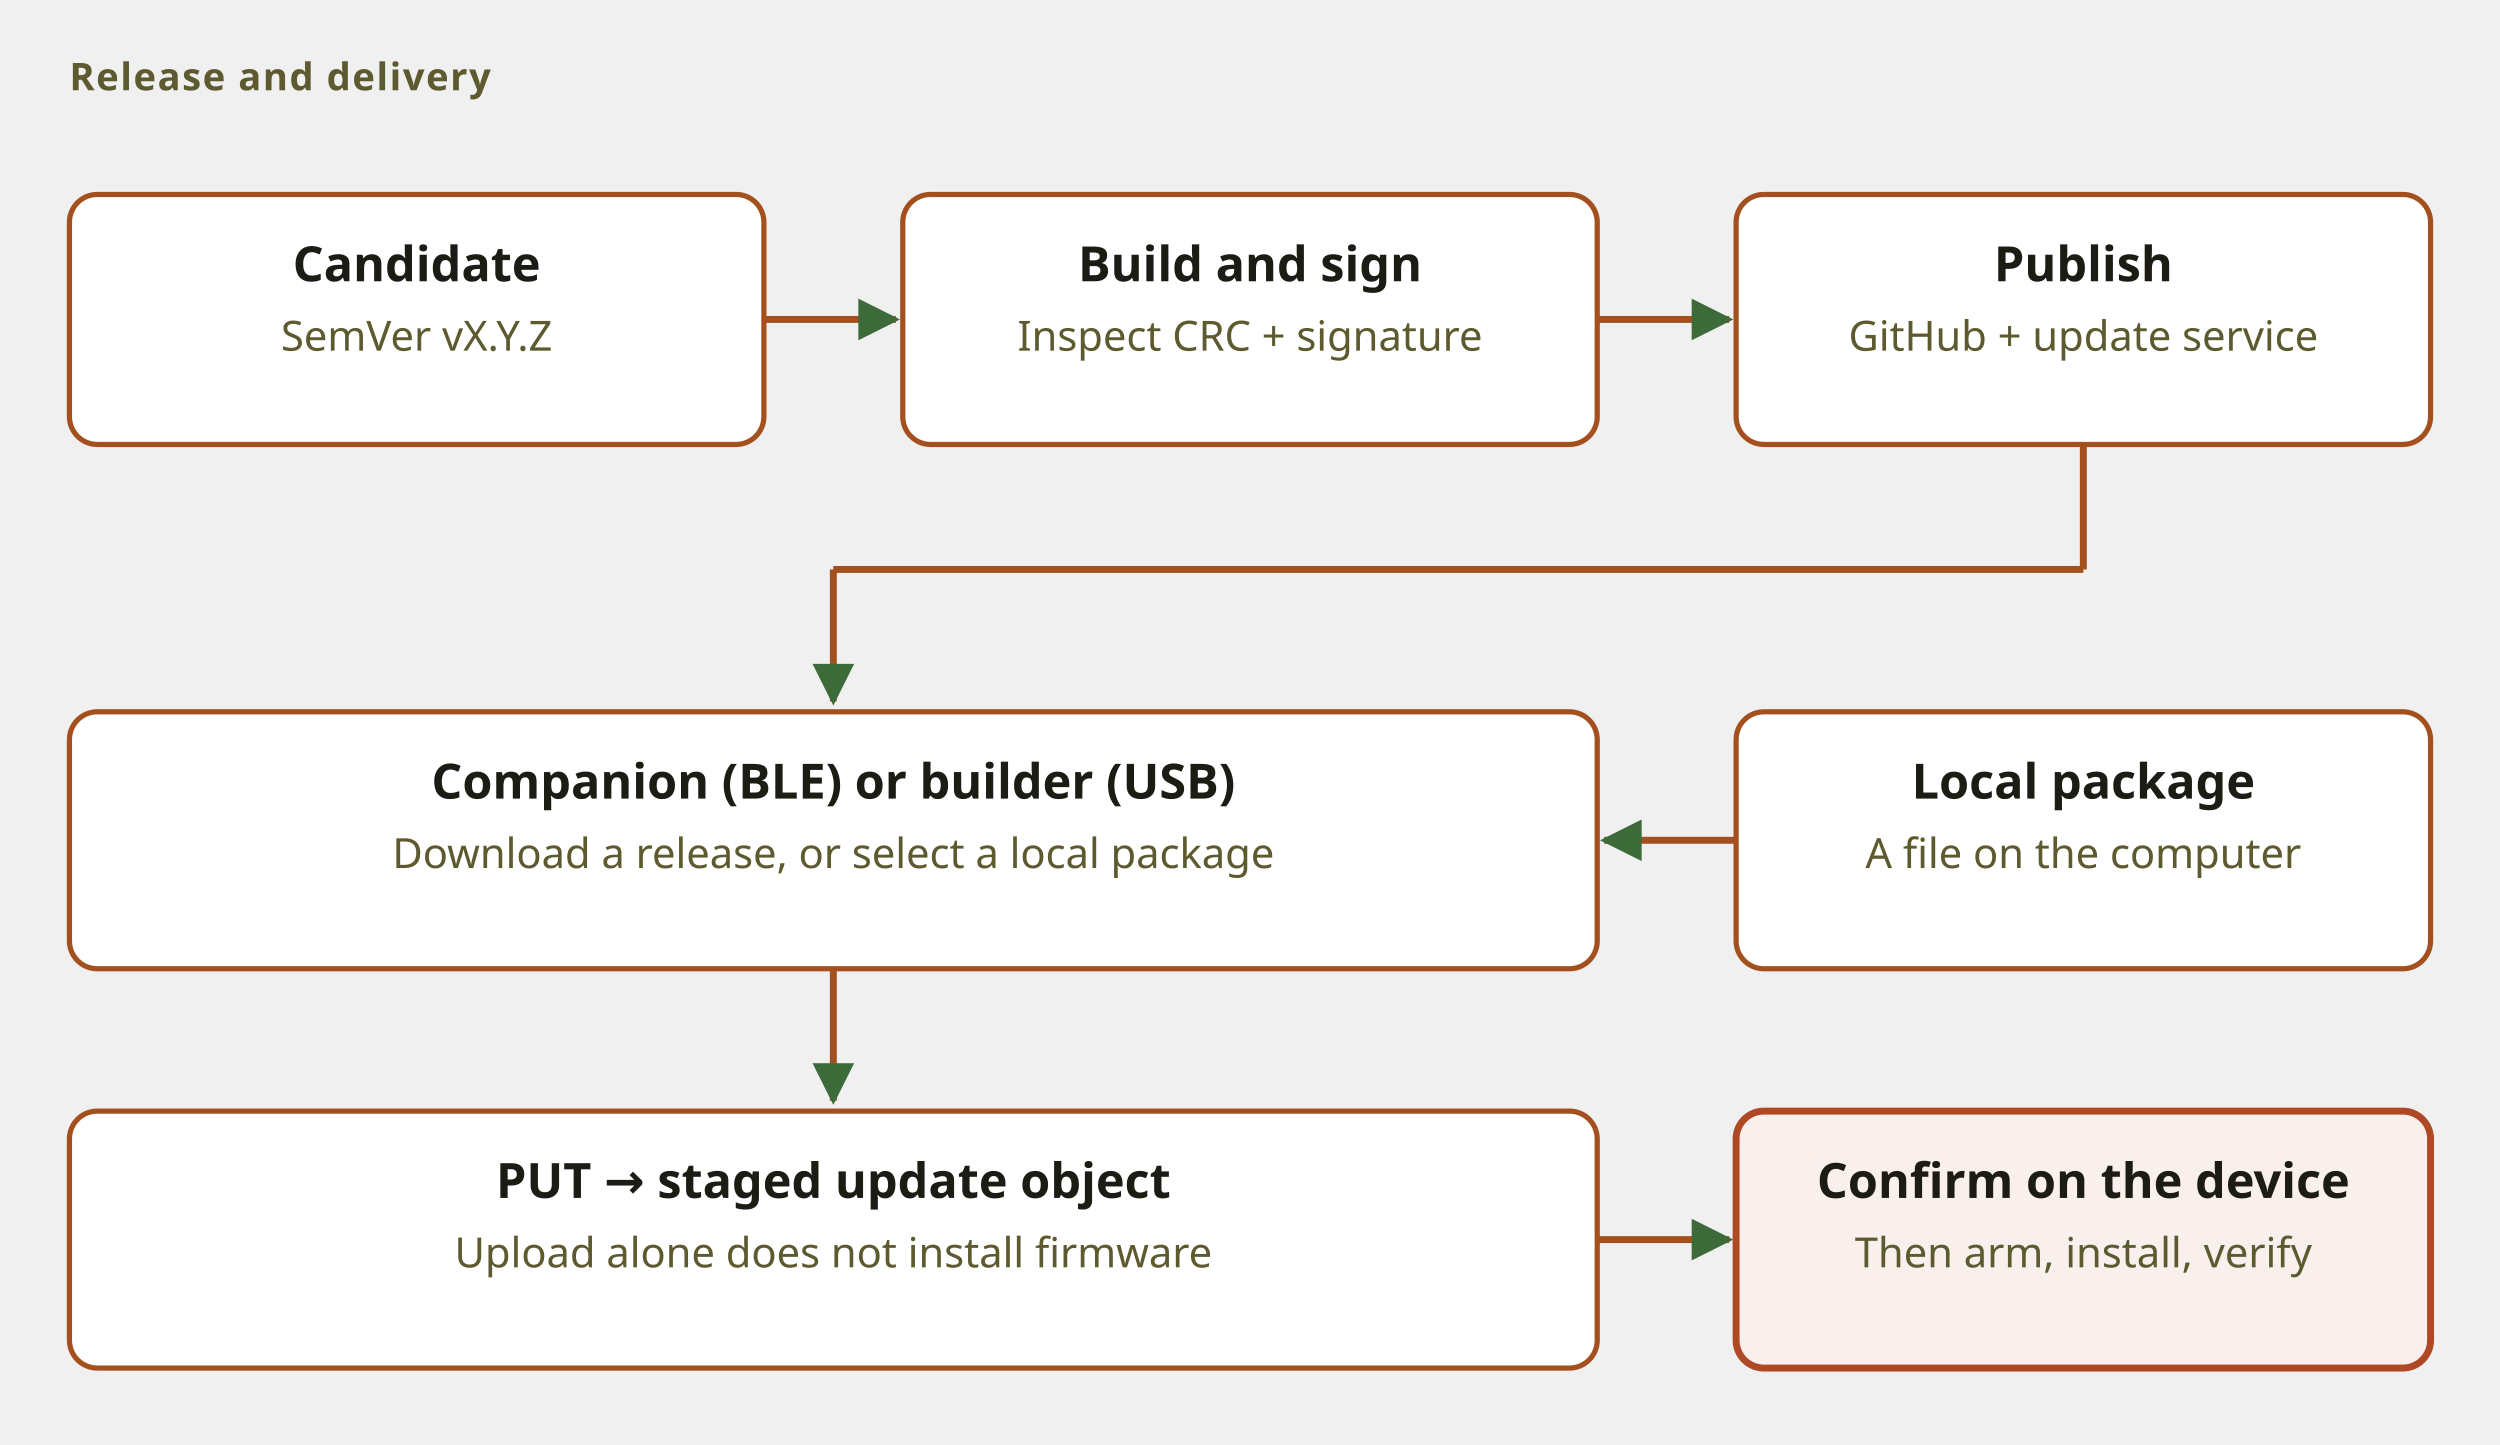
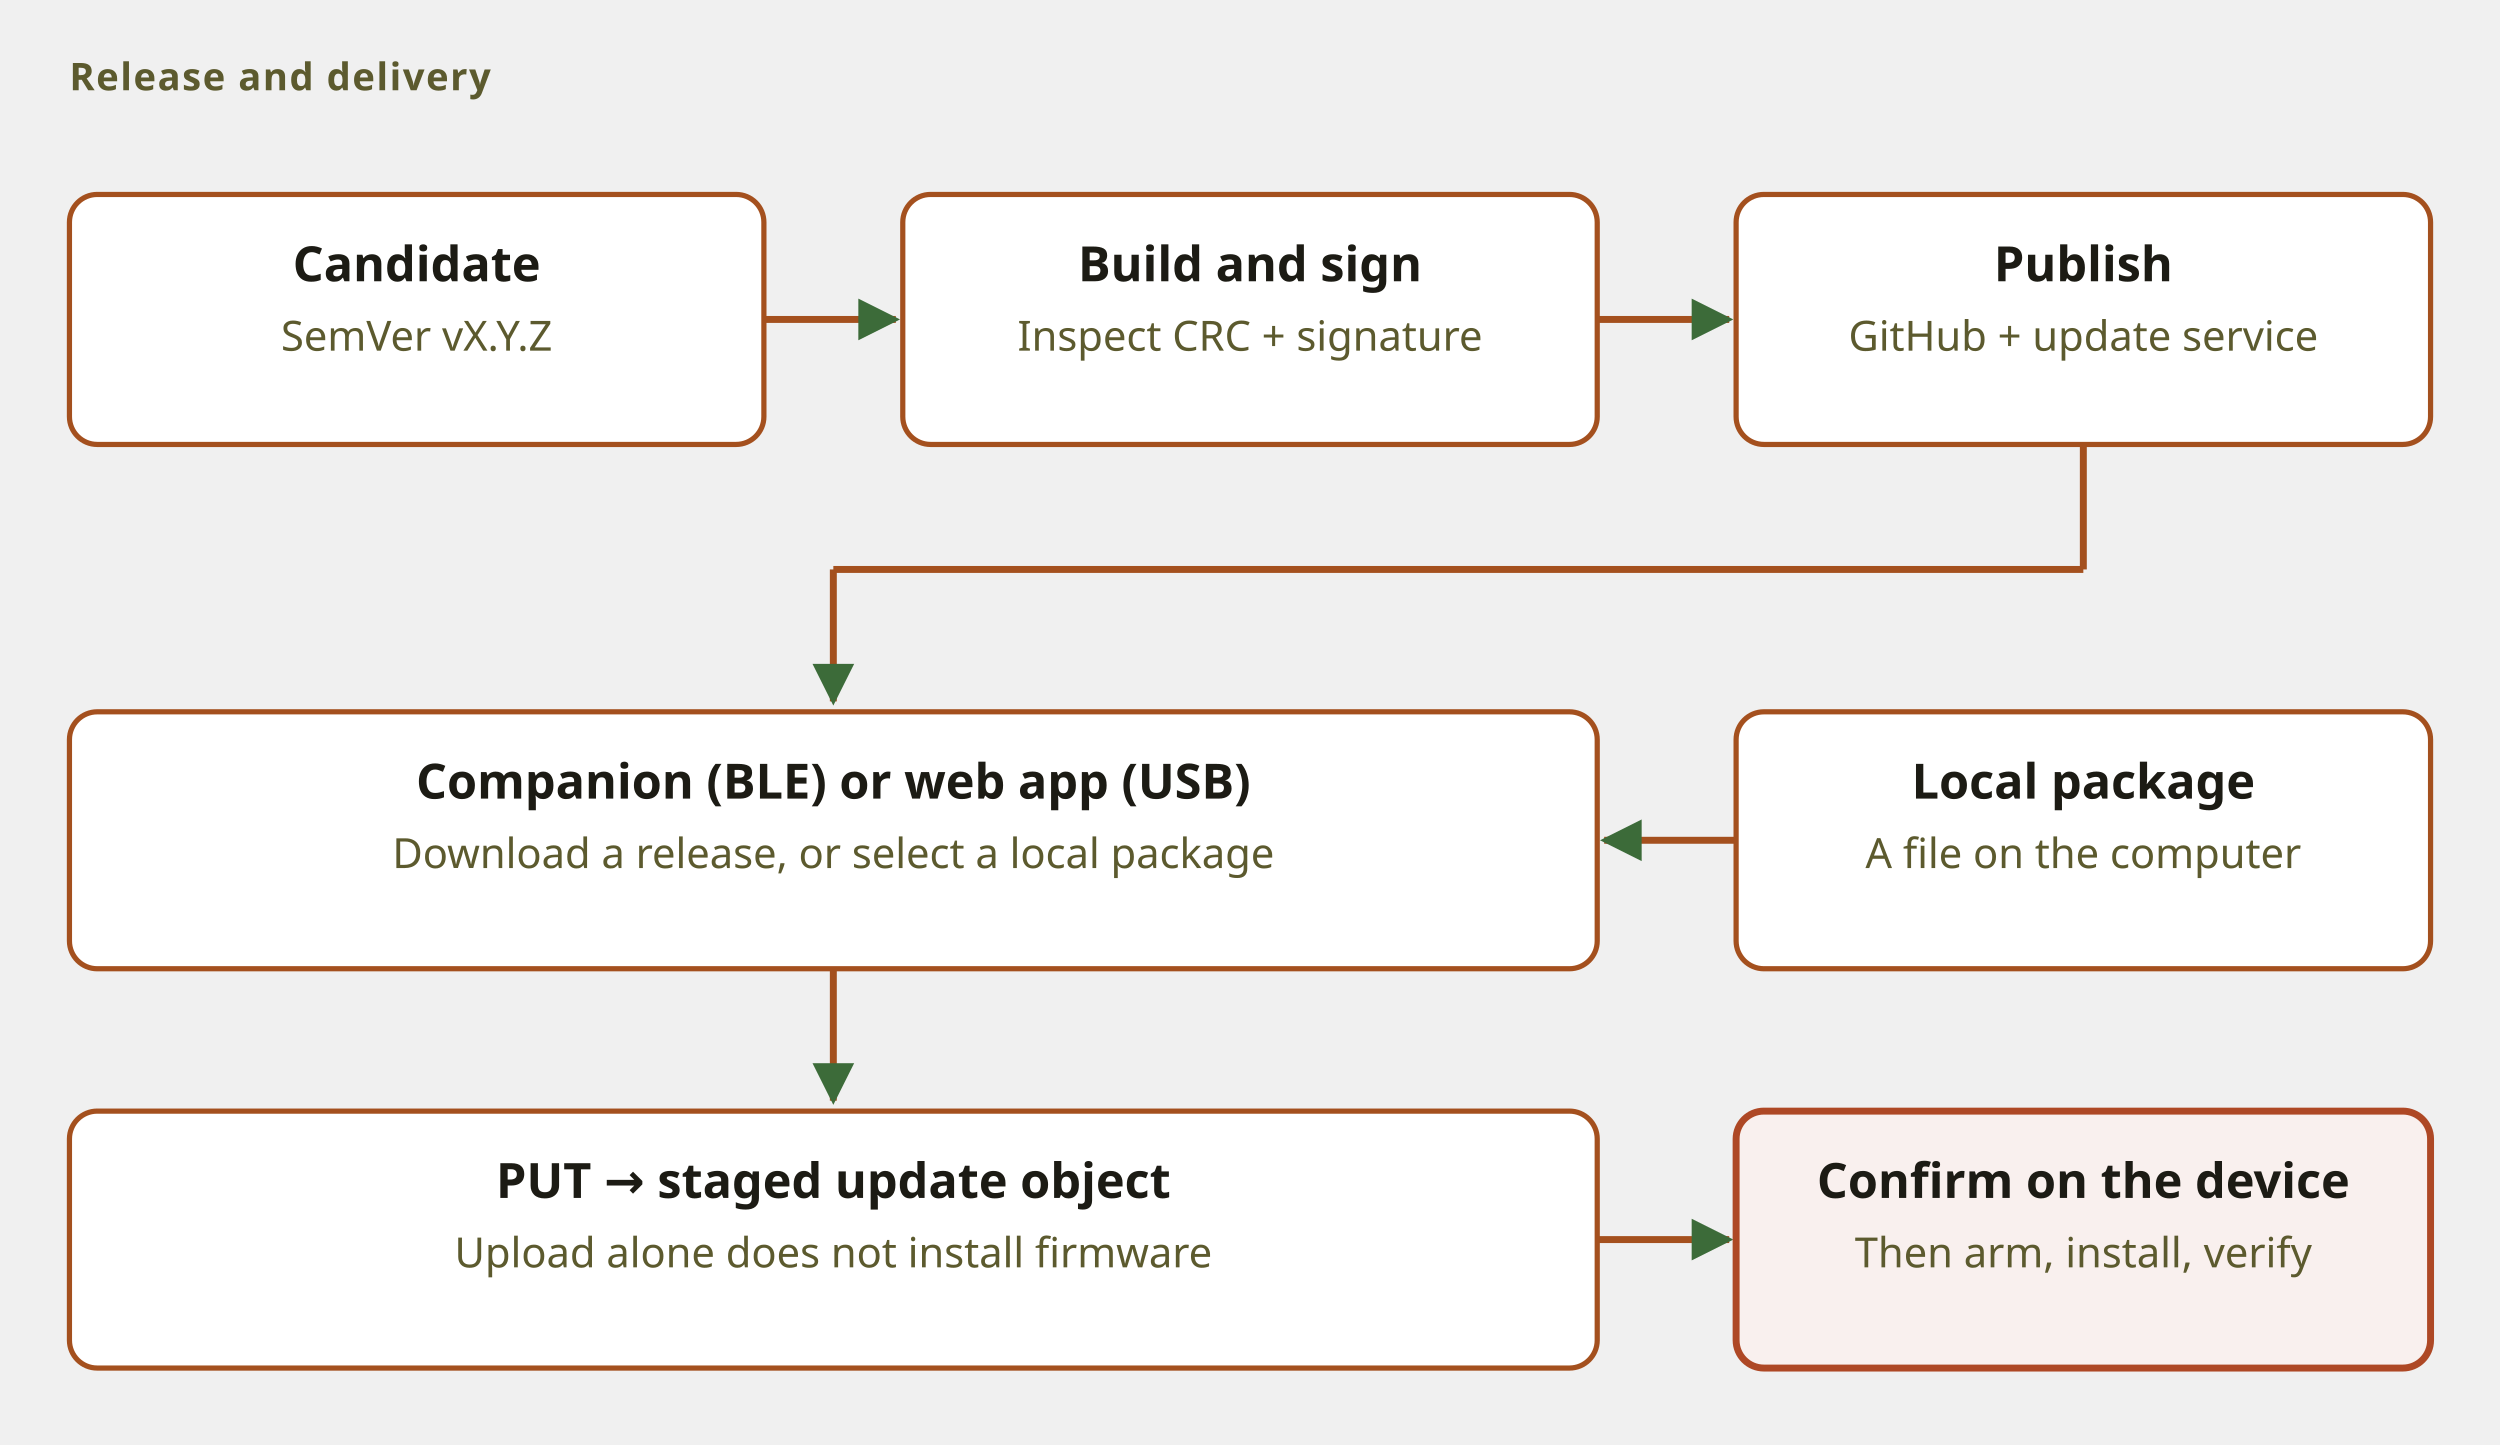
- <svg xmlns="http://www.w3.org/2000/svg" viewBox="0 0 720 416" role="img" aria-label="A release candidate triggers a build, signature, and inspection. Verified packages are published to GitHub and the update service. The companion or builder can upload a published or local package with PUT. The rider then confirms the install on the device." width="720" height="416" font-family="'Atkinson', system-ui, sans-serif">
+ <svg xmlns="http://www.w3.org/2000/svg" viewBox="0 0 720 416" role="img" aria-label="A release candidate triggers a build, signature, and inspection. Verified packages are published to GitHub and the update service. The companion or the web app can upload a package with PUT. The rider then confirms the install on the device." width="720" height="416" font-family="'Atkinson', system-ui, sans-serif">
  <defs>
    <marker id="software-firmware-updates-2" viewBox="0 0 10 10" refX="9" refY="5" markerWidth="6" markerHeight="6" orient="auto-start-reverse">
      <path d="M0 0 L10 5 L0 10 z" fill="#3c6b39" />
    </marker>
  </defs>
  <text class="d-tag" x="20" y="26" text-anchor="start" fill="#5c5a2e" font-size="11px" font-weight="650" letter-spacing="0.04em">Release and delivery</text>
  <rect class="d-panel" x="20" y="56" width="200" height="72" rx="8" fill="#fff" stroke="#a4501e" stroke-width="1.5" />
  <text class="d-title" x="120" y="81" text-anchor="middle" fill="#1c1b14" font-weight="650" font-size="14px">Candidate</text>
  <text class="d-sub" x="120" y="101" text-anchor="middle" fill="#5c5a2e" font-size="12px">SemVer vX.Y.Z</text>
  <path class="d-flow" d="M220 92 L258 92" marker-end="url(#software-firmware-updates-2)" fill="none" stroke="#a4501e" stroke-width="2" />
  <rect class="d-panel" x="260" y="56" width="200" height="72" rx="8" fill="#fff" stroke="#a4501e" stroke-width="1.5" />
  <text class="d-title" x="360" y="81" text-anchor="middle" fill="#1c1b14" font-weight="650" font-size="14px">Build and sign</text>
  <text class="d-sub" x="360" y="101" text-anchor="middle" fill="#5c5a2e" font-size="12px">Inspect CRC + signature</text>
  <path class="d-flow" d="M460 92 L498 92" marker-end="url(#software-firmware-updates-2)" fill="none" stroke="#a4501e" stroke-width="2" />
  <rect class="d-panel" x="500" y="56" width="200" height="72" rx="8" fill="#fff" stroke="#a4501e" stroke-width="1.5" />
  <text class="d-title" x="600" y="81" text-anchor="middle" fill="#1c1b14" font-weight="650" font-size="14px">Publish</text>
  <text class="d-sub" x="600" y="101" text-anchor="middle" fill="#5c5a2e" font-size="12px">GitHub + update service</text>
  <path class="d-flow" d="M600 128 L600 164" fill="none" stroke="#a4501e" stroke-width="2" />
  <path class="d-flow" d="M600 164 H240" fill="none" stroke="#a4501e" stroke-width="2" />
  <path class="d-flow" d="M240 164 L240 202" marker-end="url(#software-firmware-updates-2)" fill="none" stroke="#a4501e" stroke-width="2" />
  <rect class="d-panel" x="20" y="205" width="440" height="74" rx="8" fill="#fff" stroke="#a4501e" stroke-width="1.5" />
-   <text class="d-title" x="240" y="230" text-anchor="middle" fill="#1c1b14" font-weight="650" font-size="14px">Companion (BLE) or builder (USB)</text>
+   <text class="d-title" x="240" y="230" text-anchor="middle" fill="#1c1b14" font-weight="650" font-size="14px">Companion (BLE) or web app (USB)</text>
  <text class="d-sub" x="240" y="250" text-anchor="middle" fill="#5c5a2e" font-size="12px">Download a release, or select a local package</text>
  <rect class="d-panel" x="500" y="205" width="200" height="74" rx="8" fill="#fff" stroke="#a4501e" stroke-width="1.5" />
  <text class="d-title" x="600" y="230" text-anchor="middle" fill="#1c1b14" font-weight="650" font-size="14px">Local package</text>
  <text class="d-sub" x="600" y="250" text-anchor="middle" fill="#5c5a2e" font-size="12px">A file on the computer</text>
  <path class="d-flow" d="M500 242 L462 242" marker-end="url(#software-firmware-updates-2)" fill="none" stroke="#a4501e" stroke-width="2" />
  <path class="d-flow" d="M240 279 L240 317" marker-end="url(#software-firmware-updates-2)" fill="none" stroke="#a4501e" stroke-width="2" />
  <rect class="d-panel" x="20" y="320" width="440" height="74" rx="8" fill="#fff" stroke="#a4501e" stroke-width="1.5" />
  <text class="d-title" x="240" y="345" text-anchor="middle" fill="#1c1b14" font-weight="650" font-size="14px">PUT → staged update object</text>
  <text class="d-sub" x="240" y="365" text-anchor="middle" fill="#5c5a2e" font-size="12px">Upload alone does not install firmware</text>
  <path class="d-flow" d="M460 357 L498 357" marker-end="url(#software-firmware-updates-2)" fill="none" stroke="#a4501e" stroke-width="2" />
  <rect class="d-panel d-focus" x="500" y="320" width="200" height="74" rx="8" fill="#f9f0ee" stroke="#ae4825" stroke-width="2" />
  <text class="d-title" x="600" y="345" text-anchor="middle" fill="#1c1b14" font-weight="650" font-size="14px">Confirm on the device</text>
  <text class="d-sub" x="600" y="365" text-anchor="middle" fill="#5c5a2e" font-size="12px">Then arm, install, verify</text>
</svg>
